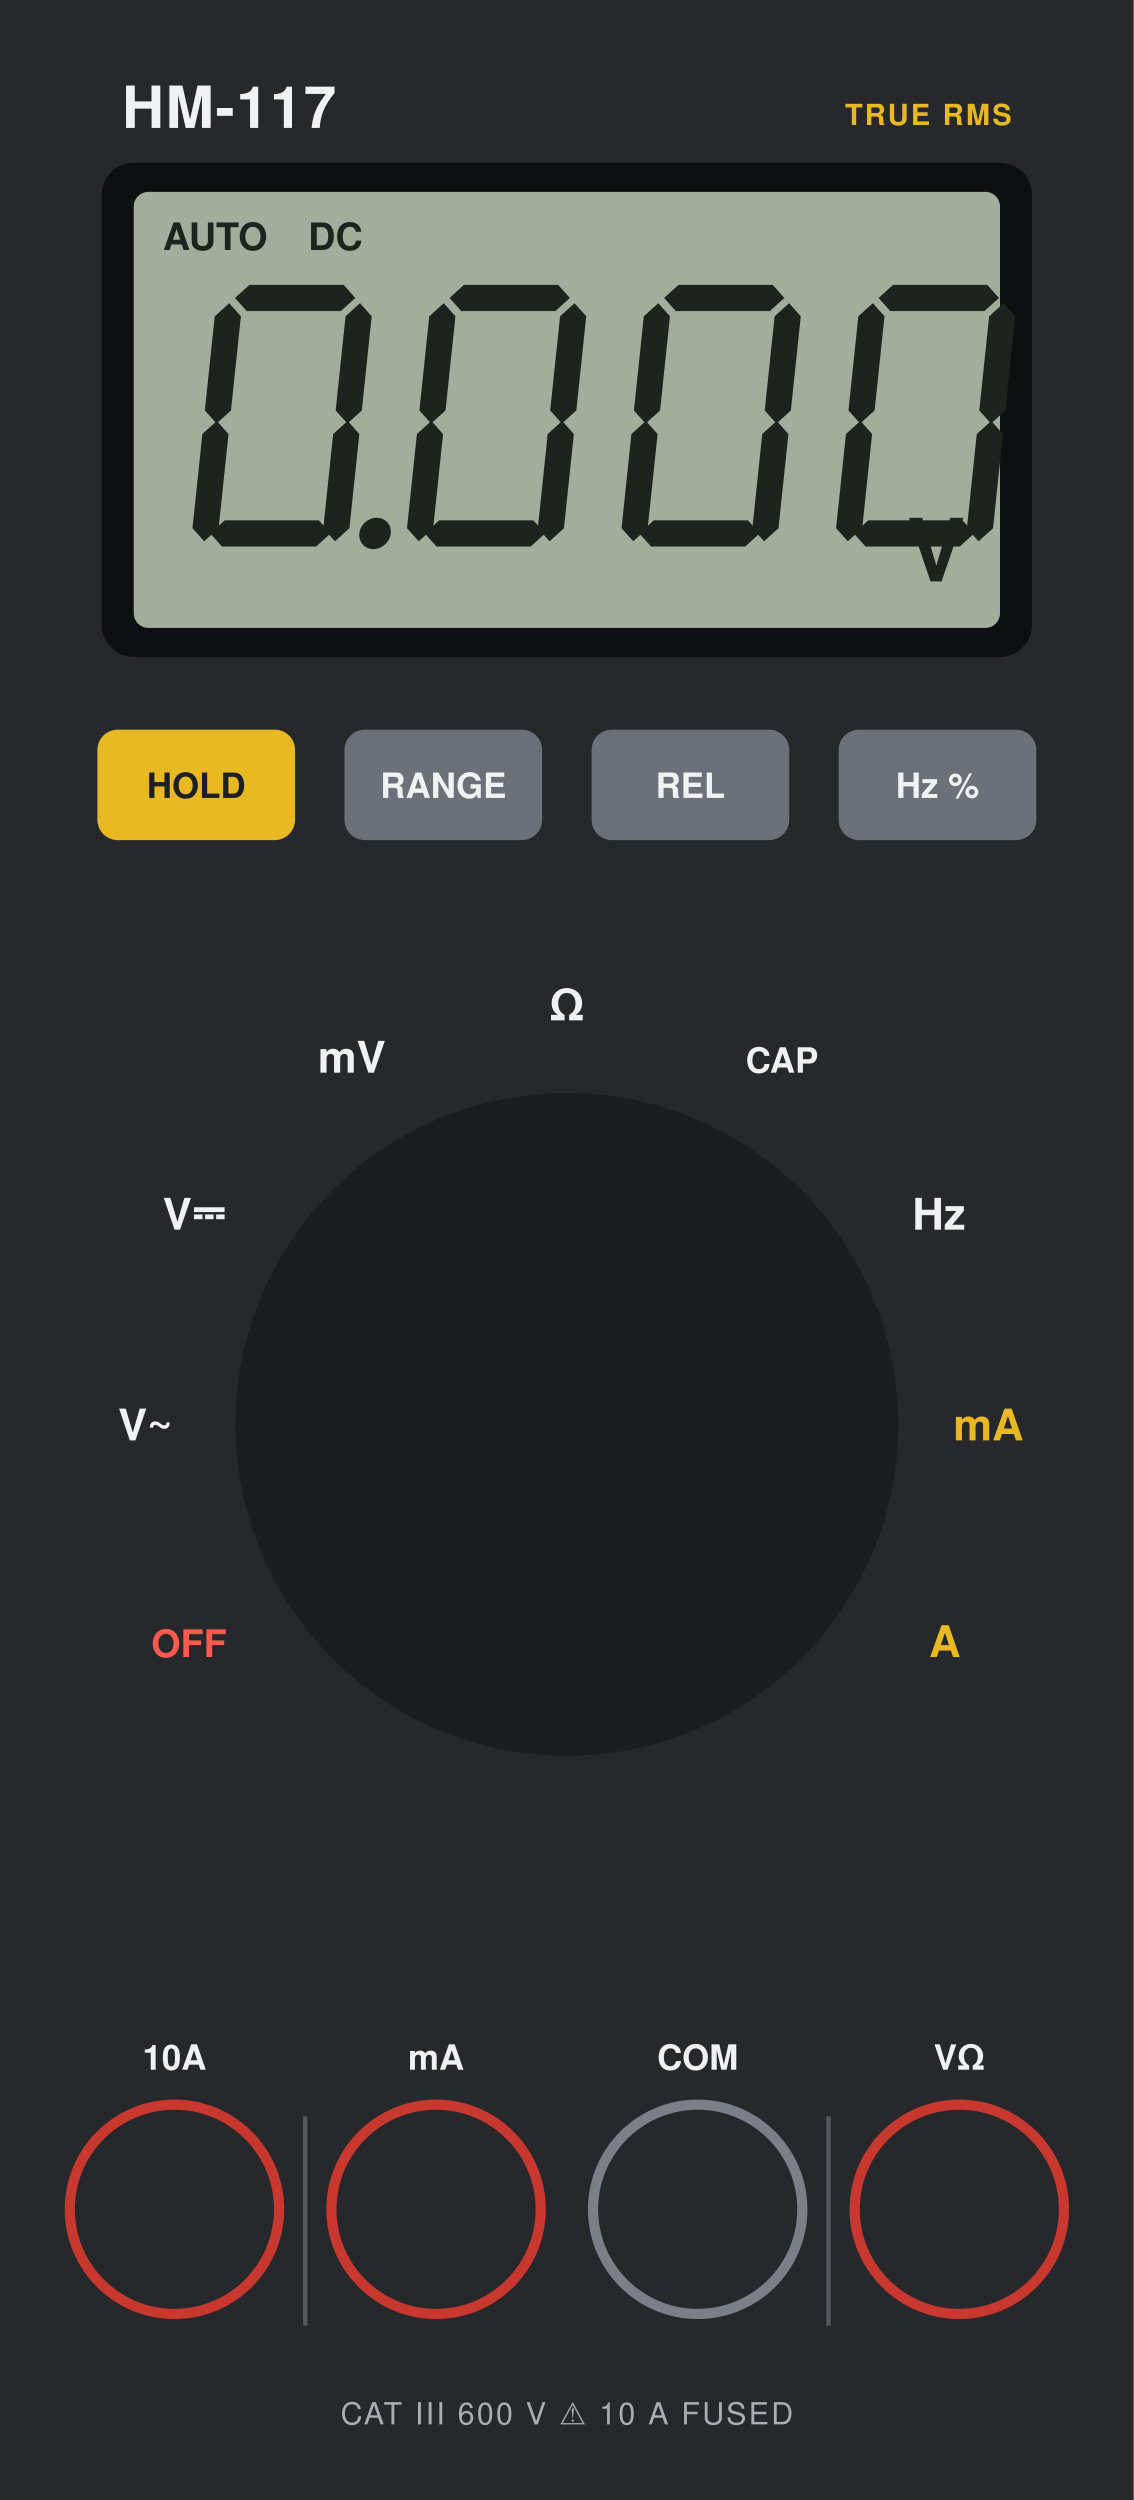
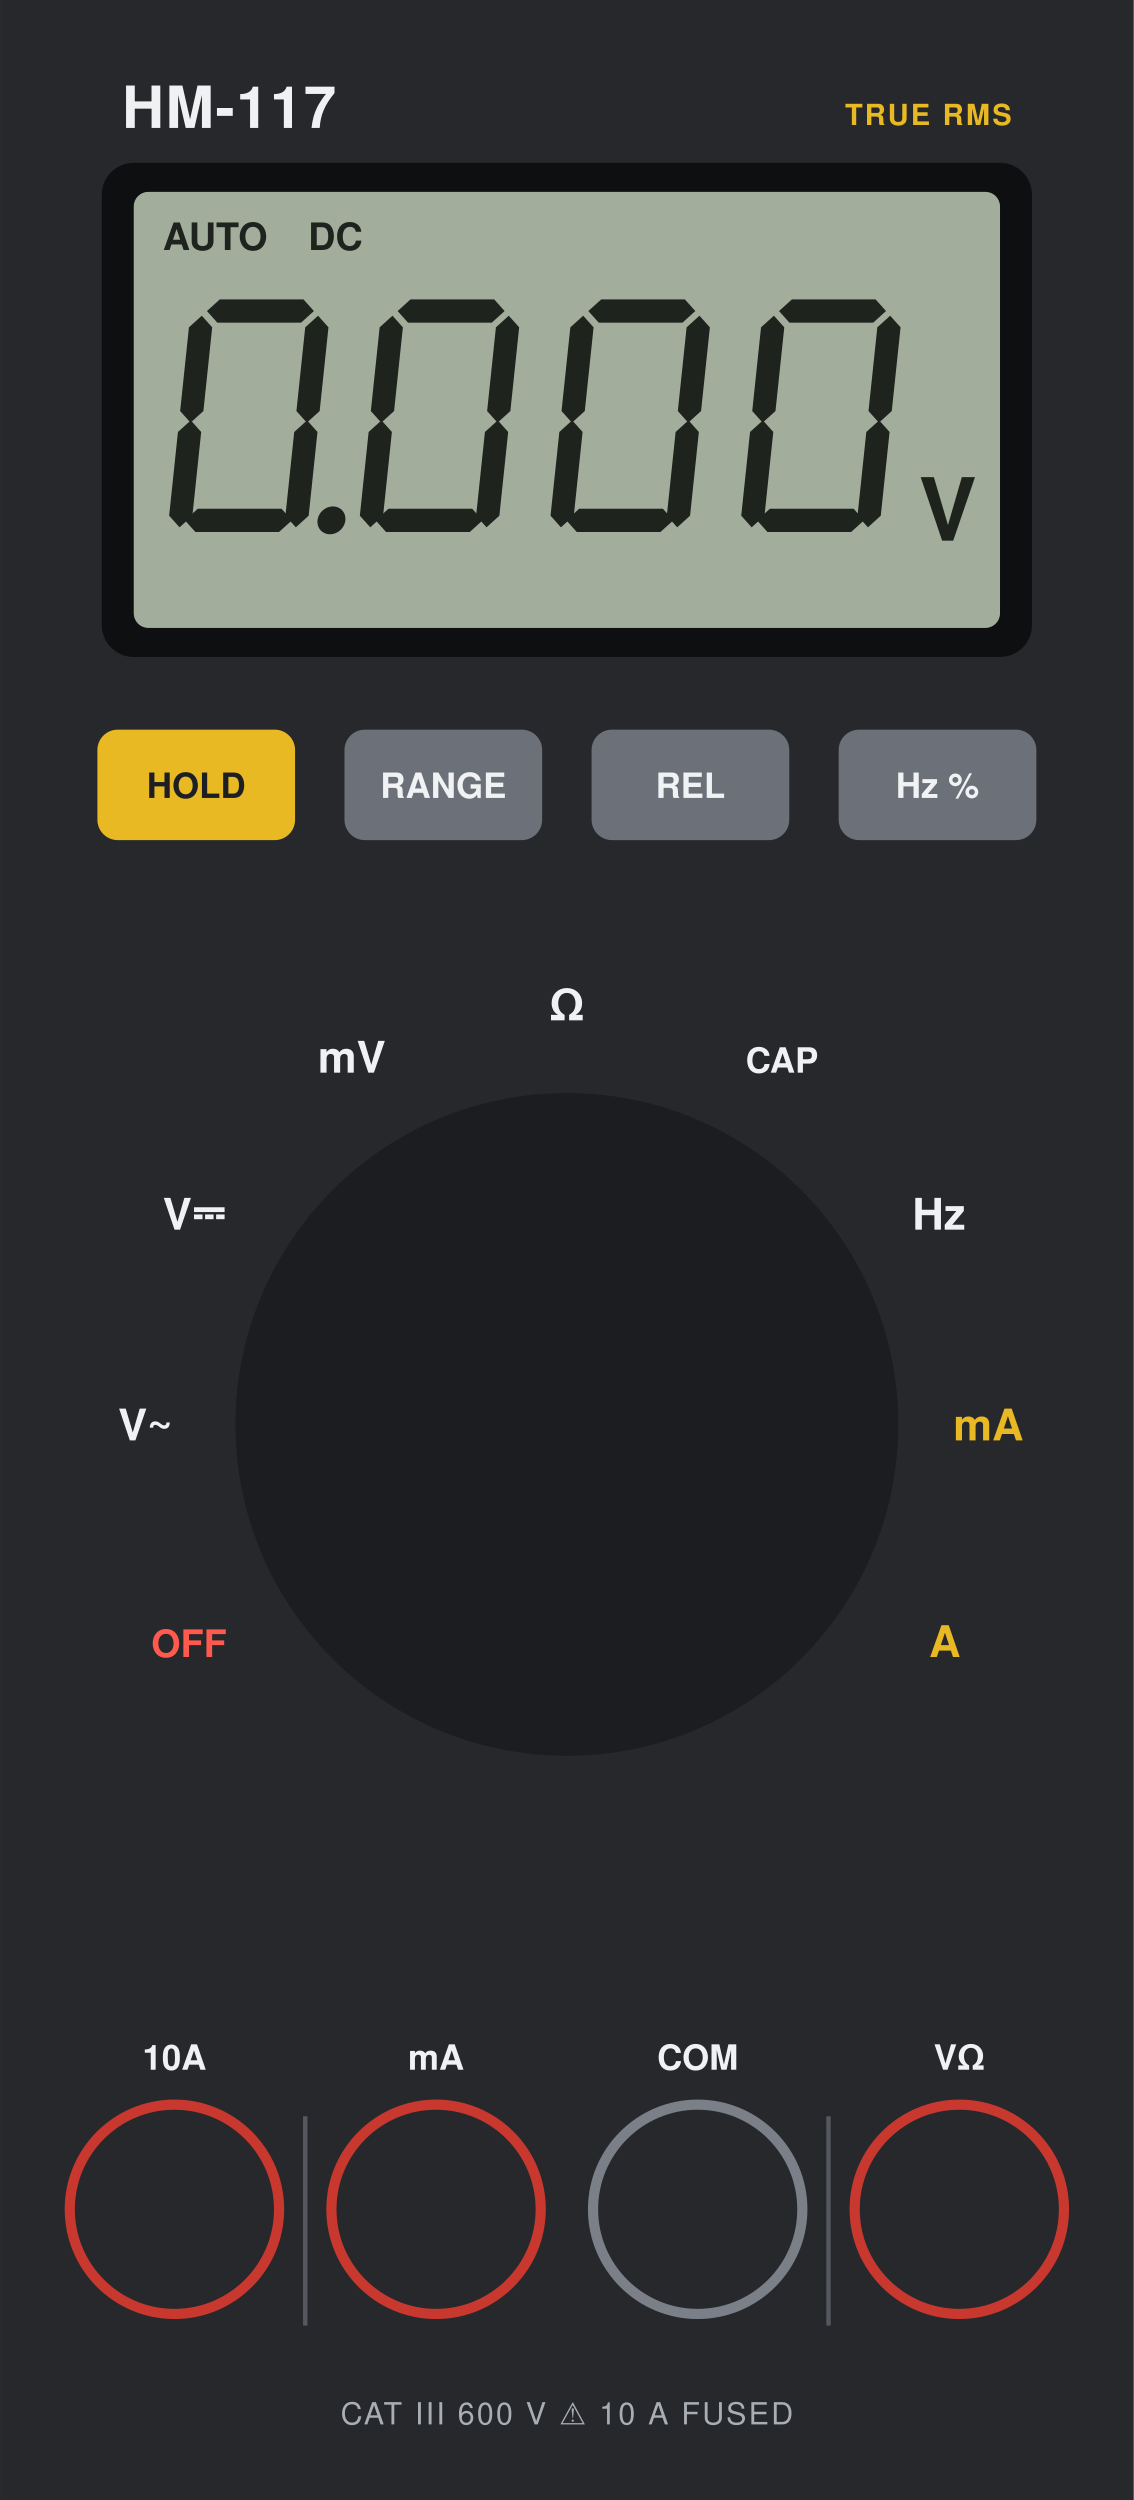
<svg xmlns="http://www.w3.org/2000/svg" xmlns:xlink="http://www.w3.org/1999/xlink" width="512" height="1129" viewBox="0 0 780 1720" font-family="Helvetica Neue, Helvetica, Arial" text-anchor="middle">
  <defs>
    <polygon id="h" points="7,0 43,0 48,5 43,10 7,10 2,5" />
    <polygon id="v" points="0,7 5,2 10,7 10,43 5,48 0,43" />
    <use id="A" xlink:href="#h" x="5" />
    <use id="G" xlink:href="#h" x="5" y="45" />
    <use id="D" xlink:href="#h" x="5" y="90" />
    <use id="F" xlink:href="#v" y="5" />
    <use id="B" xlink:href="#v" x="50" y="5" />
    <use id="E" xlink:href="#v" y="50" />
    <use id="C" xlink:href="#v" x="50" y="50" />
    <g id="n0">
      <use xlink:href="#A" />
      <use xlink:href="#B" />
      <use xlink:href="#C" />
      <use xlink:href="#D" />
      <use xlink:href="#E" />
      <use xlink:href="#F" />
    </g>
    <rect id="k" x="-68" y="-38" width="136" height="76" rx="14" />
  </defs>
  <rect width="780" height="1720" fill="#26282c" />
  <g text-anchor="start">
    <text x="84" y="88" font-size="40" font-weight="700" fill="#f0f1f2" letter-spacing="1">HM-117</text>
  </g>
  <text x="696" y="86" font-size="20" font-weight="700" fill="#e8b923" text-anchor="end" letter-spacing="1.5">TRUE RMS</text>
  <rect x="70" y="112" width="640" height="340" rx="22" fill="#0e0f10" />
  <rect x="92" y="132" width="596" height="300" rx="10" fill="#a3ad9c" />
-   <g transform="translate(150,196) skewX(-6) scale(1.8)" fill="#1e231d">
+   <g transform="translate(132,206) skewX(-6) scale(1.6)" fill="#1e231d">
    <use xlink:href="#n0" />
    <circle cx="70" cy="95" r="6" />
    <use xlink:href="#n0" x="82" />
    <use xlink:href="#n0" x="164" />
    <use xlink:href="#n0" x="246" />
  </g>
  <g font-size="26" font-weight="700" fill="#1e231d" text-anchor="start">
    <text x="112" y="172">AUTO</text>
    <text x="212" y="172">DC</text>
  </g>
-   <text x="664" y="400" font-size="60" font-weight="700" fill="#1e231d" text-anchor="end">V</text>
+   <text x="672" y="372" font-size="60" font-weight="700" fill="#1e231d" text-anchor="end">V</text>
  <use xlink:href="#k" x="135" y="540" fill="#e8b923" />
  <g fill="#6c7078">
    <use xlink:href="#k" x="305" y="540" />
    <use xlink:href="#k" x="475" y="540" />
    <use xlink:href="#k" x="645" y="540" />
  </g>
  <g font-size="24" font-weight="700">
    <text x="135" y="549" fill="#1d1f23">HOLD</text>
    <g fill="#f1f2f3">
      <text x="305" y="549">RANGE</text>
      <text x="475" y="549">REL</text>
      <text x="645" y="549">Hz %</text>
    </g>
  </g>
  <circle cx="390" cy="980" r="228" fill="#1b1d20" />
  <g font-size="30" font-weight="700" fill="#f0f1f2">
    <text x="130" y="1140" fill="#ff5a4d" font-size="26">OFF</text>
    <text x="100" y="991">V~</text>
    <text x="134" y="846">V⎓</text>
    <text x="242" y="738">mV</text>
    <text x="390" y="702">Ω</text>
    <text x="538" y="738" font-size="24">CAP</text>
    <text x="646" y="846">Hz</text>
    <text x="680" y="991" fill="#e8b923">mA</text>
    <text x="650" y="1140" fill="#e8b923">A</text>
  </g>
  <g font-size="24" font-weight="700" fill="#f0f1f2">
    <text x="120" y="1424">10A</text>
    <text x="300" y="1424">mA</text>
    <text x="480" y="1424">COM</text>
    <text x="660" y="1424">VΩ</text>
  </g>
  <g fill="none" stroke-width="7">
    <circle cx="120" cy="1520" r="72" stroke="#c9382e" />
    <circle cx="300" cy="1520" r="72" stroke="#c9382e" />
    <circle cx="480" cy="1520" r="72" stroke="#7b8088" />
    <circle cx="660" cy="1520" r="72" stroke="#c9382e" />
  </g>
  <path d="M210,1456V1600M570,1456V1600" stroke="#55585e" stroke-width="3" />
  <text x="390" y="1668" font-size="21" font-weight="500" fill="#a9aeb5" letter-spacing="1.5">CAT III 600 V   ⚠ 10 A FUSED</text>
</svg>
